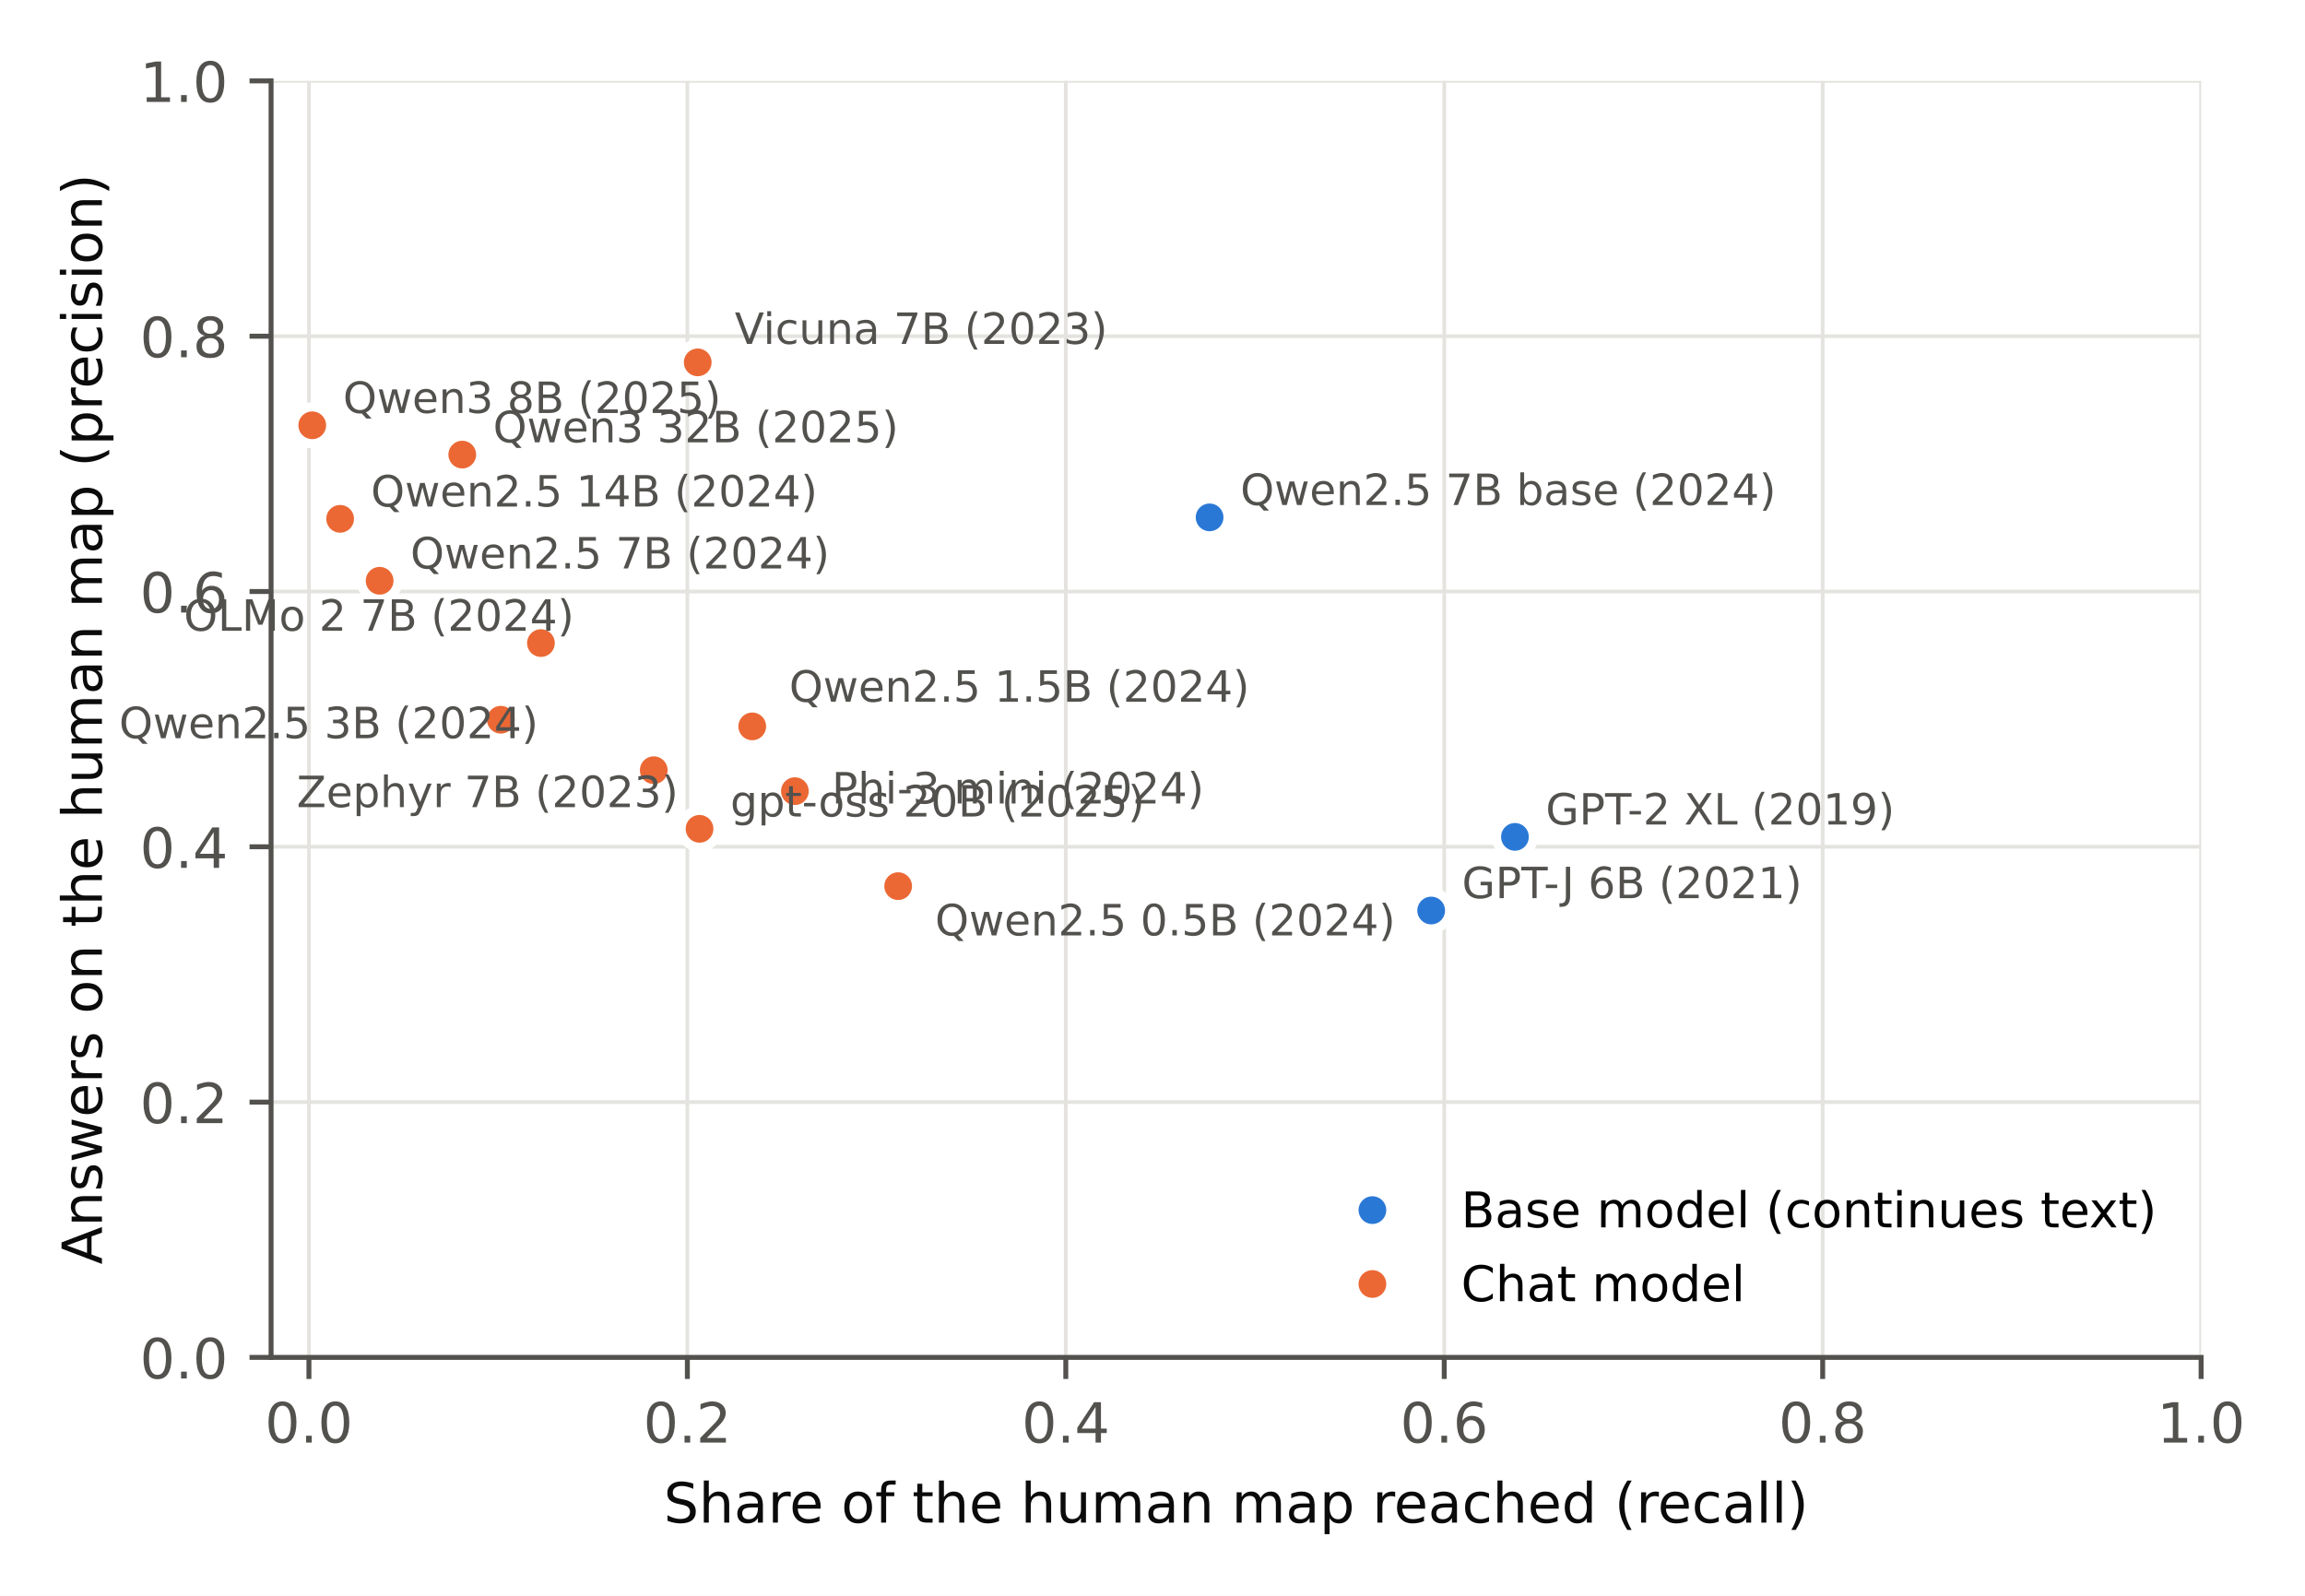
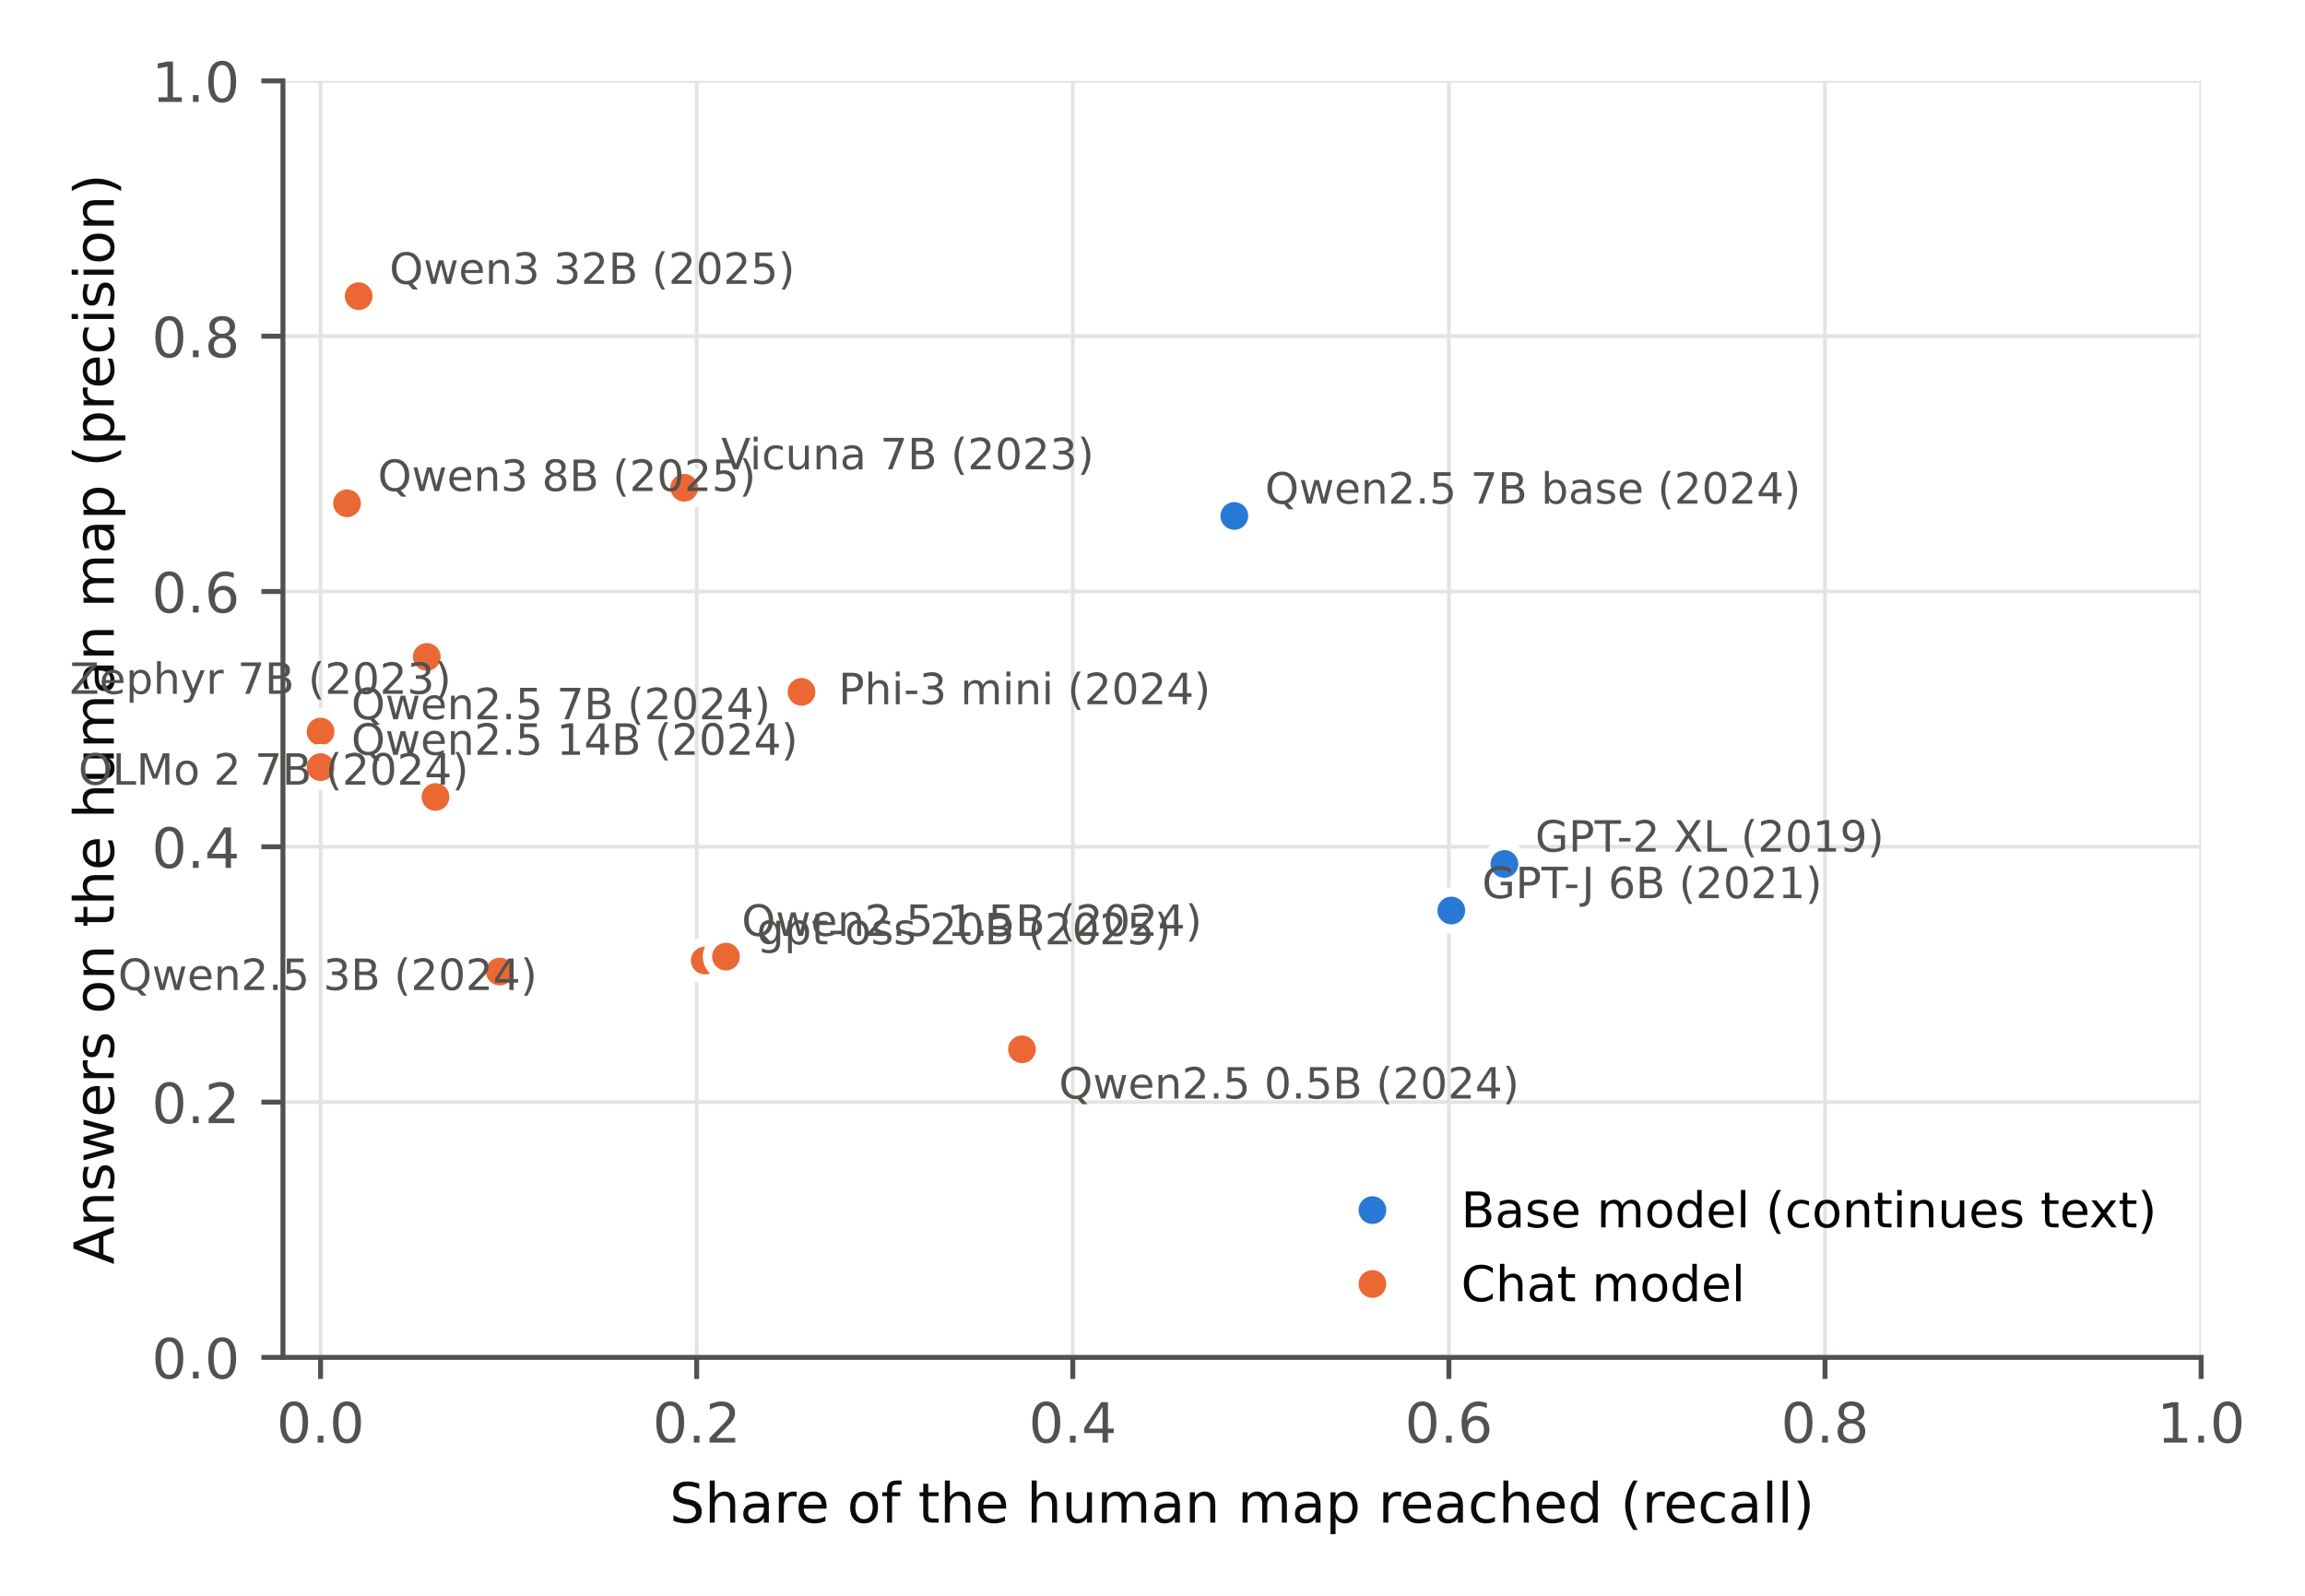
<svg xmlns="http://www.w3.org/2000/svg" xmlns:xlink="http://www.w3.org/1999/xlink" width="374.4pt" height="259.2pt" viewBox="0 0 374.4 259.2" version="1.1">
  <defs>
    <style type="text/css">*{stroke-linejoin: round; stroke-linecap: butt}</style>
  </defs>
  <g id="figure_1">
    <g id="patch_1">
      <path d="M 0 259.2  L 374.4 259.2  L 374.4 0  L 0 0  z " style="fill: #ffffff" />
    </g>
    <g id="axes_1">
      <g id="patch_2">
-         <path d="M 44.032 220.478  L 357.525 220.478  L 357.525 13.139  L 44.032 13.139  z " style="fill: #ffffff" />
+         <path d="M 45.96 220.478  L 357.525 220.478  L 357.525 13.139  L 45.96 13.139  z " style="fill: #ffffff" />
      </g>
      <g id="matplotlib.axis_1">
        <g id="xtick_1">
          <g id="line2d_1">
-             <path d="M 50.179 220.478  L 50.179 13.139  " clip-path="url(#p5cada70b95)" style="fill: none; stroke: #e4e3df; stroke-width: 0.6; stroke-linecap: square" />
+             <path d="M 52.07 220.478  L 52.07 13.139  " clip-path="url(#pc5877df426)" style="fill: none; stroke: #e4e3df; stroke-width: 0.6; stroke-linecap: square" />
          </g>
          <g id="line2d_2">
            <defs>
-               <path id="mea2cd3050e" d="M 0 0  L 0 3.5  " style="stroke: #52514e; stroke-width: 0.8" />
+               <path id="mb6d9f281bc" d="M 0 0  L 0 3.5  " style="stroke: #52514e; stroke-width: 0.8" />
            </defs>
            <g>
-               <use xlink:href="#mea2cd3050e" x="50.179" y="220.478" style="fill: #52514e; stroke: #52514e; stroke-width: 0.8" />
+               <use xlink:href="#mb6d9f281bc" x="52.07" y="220.478" style="fill: #52514e; stroke: #52514e; stroke-width: 0.8" />
            </g>
          </g>
          <g id="text_1">
-             <text style="font-size: 9px; font-family: 'DejaVu Sans'; text-anchor: middle; fill: #52514e" x="50.179" y="234.316" transform="rotate(-0 50.17903 234.3158)">0.0</text>
+             <text style="font-size: 9px; font-family: 'DejaVu Sans'; text-anchor: middle; fill: #52514e" x="52.07" y="234.316" transform="rotate(-0 52.0696 234.3158)">0.0</text>
          </g>
        </g>
        <g id="xtick_2">
          <g id="line2d_3">
-             <path d="M 111.648 220.478  L 111.648 13.139  " clip-path="url(#p5cada70b95)" style="fill: none; stroke: #e4e3df; stroke-width: 0.6; stroke-linecap: square" />
+             <path d="M 113.161 220.478  L 113.161 13.139  " clip-path="url(#pc5877df426)" style="fill: none; stroke: #e4e3df; stroke-width: 0.6; stroke-linecap: square" />
          </g>
          <g id="line2d_4">
            <g>
-               <use xlink:href="#mea2cd3050e" x="111.648" y="220.478" style="fill: #52514e; stroke: #52514e; stroke-width: 0.8" />
+               <use xlink:href="#mb6d9f281bc" x="113.161" y="220.478" style="fill: #52514e; stroke: #52514e; stroke-width: 0.8" />
            </g>
          </g>
          <g id="text_2">
-             <text style="font-size: 9px; font-family: 'DejaVu Sans'; text-anchor: middle; fill: #52514e" x="111.648" y="234.316" transform="rotate(-0 111.6482 234.3158)">0.2</text>
+             <text style="font-size: 9px; font-family: 'DejaVu Sans'; text-anchor: middle; fill: #52514e" x="113.161" y="234.316" transform="rotate(-0 113.1607 234.3158)">0.2</text>
          </g>
        </g>
        <g id="xtick_3">
          <g id="line2d_5">
-             <path d="M 173.117 220.478  L 173.117 13.139  " clip-path="url(#p5cada70b95)" style="fill: none; stroke: #e4e3df; stroke-width: 0.6; stroke-linecap: square" />
+             <path d="M 174.252 220.478  L 174.252 13.139  " clip-path="url(#pc5877df426)" style="fill: none; stroke: #e4e3df; stroke-width: 0.6; stroke-linecap: square" />
          </g>
          <g id="line2d_6">
            <g>
-               <use xlink:href="#mea2cd3050e" x="173.117" y="220.478" style="fill: #52514e; stroke: #52514e; stroke-width: 0.8" />
+               <use xlink:href="#mb6d9f281bc" x="174.252" y="220.478" style="fill: #52514e; stroke: #52514e; stroke-width: 0.8" />
            </g>
          </g>
          <g id="text_3">
-             <text style="font-size: 9px; font-family: 'DejaVu Sans'; text-anchor: middle; fill: #52514e" x="173.117" y="234.316" transform="rotate(-0 173.1174 234.3158)">0.4</text>
+             <text style="font-size: 9px; font-family: 'DejaVu Sans'; text-anchor: middle; fill: #52514e" x="174.252" y="234.316" transform="rotate(-0 174.2518 234.3158)">0.4</text>
          </g>
        </g>
        <g id="xtick_4">
          <g id="line2d_7">
-             <path d="M 234.587 220.478  L 234.587 13.139  " clip-path="url(#p5cada70b95)" style="fill: none; stroke: #e4e3df; stroke-width: 0.6; stroke-linecap: square" />
+             <path d="M 235.343 220.478  L 235.343 13.139  " clip-path="url(#pc5877df426)" style="fill: none; stroke: #e4e3df; stroke-width: 0.6; stroke-linecap: square" />
          </g>
          <g id="line2d_8">
            <g>
-               <use xlink:href="#mea2cd3050e" x="234.587" y="220.478" style="fill: #52514e; stroke: #52514e; stroke-width: 0.8" />
+               <use xlink:href="#mb6d9f281bc" x="235.343" y="220.478" style="fill: #52514e; stroke: #52514e; stroke-width: 0.8" />
            </g>
          </g>
          <g id="text_4">
-             <text style="font-size: 9px; font-family: 'DejaVu Sans'; text-anchor: middle; fill: #52514e" x="234.587" y="234.316" transform="rotate(-0 234.5866 234.3158)">0.6</text>
+             <text style="font-size: 9px; font-family: 'DejaVu Sans'; text-anchor: middle; fill: #52514e" x="235.343" y="234.316" transform="rotate(-0 235.3428 234.3158)">0.6</text>
          </g>
        </g>
        <g id="xtick_5">
          <g id="line2d_9">
-             <path d="M 296.056 220.478  L 296.056 13.139  " clip-path="url(#p5cada70b95)" style="fill: none; stroke: #e4e3df; stroke-width: 0.6; stroke-linecap: square" />
+             <path d="M 296.434 220.478  L 296.434 13.139  " clip-path="url(#pc5877df426)" style="fill: none; stroke: #e4e3df; stroke-width: 0.6; stroke-linecap: square" />
          </g>
          <g id="line2d_10">
            <g>
-               <use xlink:href="#mea2cd3050e" x="296.056" y="220.478" style="fill: #52514e; stroke: #52514e; stroke-width: 0.8" />
+               <use xlink:href="#mb6d9f281bc" x="296.434" y="220.478" style="fill: #52514e; stroke: #52514e; stroke-width: 0.8" />
            </g>
          </g>
          <g id="text_5">
-             <text style="font-size: 9px; font-family: 'DejaVu Sans'; text-anchor: middle; fill: #52514e" x="296.056" y="234.316" transform="rotate(-0 296.0558 234.3158)">0.8</text>
+             <text style="font-size: 9px; font-family: 'DejaVu Sans'; text-anchor: middle; fill: #52514e" x="296.434" y="234.316" transform="rotate(-0 296.4339 234.3158)">0.8</text>
          </g>
        </g>
        <g id="xtick_6">
          <g id="line2d_11">
-             <path d="M 357.525 220.478  L 357.525 13.139  " clip-path="url(#p5cada70b95)" style="fill: none; stroke: #e4e3df; stroke-width: 0.6; stroke-linecap: square" />
+             <path d="M 357.525 220.478  L 357.525 13.139  " clip-path="url(#pc5877df426)" style="fill: none; stroke: #e4e3df; stroke-width: 0.6; stroke-linecap: square" />
          </g>
          <g id="line2d_12">
            <g>
-               <use xlink:href="#mea2cd3050e" x="357.525" y="220.478" style="fill: #52514e; stroke: #52514e; stroke-width: 0.8" />
+               <use xlink:href="#mb6d9f281bc" x="357.525" y="220.478" style="fill: #52514e; stroke: #52514e; stroke-width: 0.8" />
            </g>
          </g>
          <g id="text_6">
            <text style="font-size: 9px; font-family: 'DejaVu Sans'; text-anchor: middle; fill: #52514e" x="357.525" y="234.316" transform="rotate(-0 357.525 234.3158)">1.0</text>
          </g>
        </g>
        <g id="text_7">
-           <text style="font-size: 9px; font-family: 'DejaVu Sans'; text-anchor: middle; fill: #0b0b0b" x="200.779" y="247.316" transform="rotate(-0 200.7786 247.3165)">Share of the human map reached (recall)</text>
+           <text style="font-size: 9px; font-family: 'DejaVu Sans'; text-anchor: middle; fill: #0b0b0b" x="201.743" y="247.316" transform="rotate(-0 201.7427 247.3165)">Share of the human map reached (recall)</text>
        </g>
      </g>
      <g id="matplotlib.axis_2">
        <g id="ytick_1">
          <g id="line2d_13">
-             <path d="M 44.032 220.478  L 357.525 220.478  " clip-path="url(#p5cada70b95)" style="fill: none; stroke: #e4e3df; stroke-width: 0.6; stroke-linecap: square" />
+             <path d="M 45.96 220.478  L 357.525 220.478  " clip-path="url(#pc5877df426)" style="fill: none; stroke: #e4e3df; stroke-width: 0.6; stroke-linecap: square" />
          </g>
          <g id="line2d_14">
            <defs>
-               <path id="me77e0ae88c" d="M 0 0  L -3.5 0  " style="stroke: #52514e; stroke-width: 0.8" />
+               <path id="m368f546d36" d="M 0 0  L -3.5 0  " style="stroke: #52514e; stroke-width: 0.8" />
            </defs>
            <g>
-               <use xlink:href="#me77e0ae88c" x="44.032" y="220.478" style="fill: #52514e; stroke: #52514e; stroke-width: 0.8" />
+               <use xlink:href="#m368f546d36" x="45.96" y="220.478" style="fill: #52514e; stroke: #52514e; stroke-width: 0.8" />
            </g>
          </g>
          <g id="text_8">
-             <text style="font-size: 9px; font-family: 'DejaVu Sans'; text-anchor: end; fill: #52514e" x="37.032" y="223.897" transform="rotate(-0 37.03211 223.8968)">0.0</text>
+             <text style="font-size: 9px; font-family: 'DejaVu Sans'; text-anchor: end; fill: #52514e" x="38.96" y="223.897" transform="rotate(-0 38.9605 223.8968)">0.0</text>
          </g>
        </g>
        <g id="ytick_2">
          <g id="line2d_15">
-             <path d="M 44.032 179.01  L 357.525 179.01  " clip-path="url(#p5cada70b95)" style="fill: none; stroke: #e4e3df; stroke-width: 0.6; stroke-linecap: square" />
+             <path d="M 45.96 179.01  L 357.525 179.01  " clip-path="url(#pc5877df426)" style="fill: none; stroke: #e4e3df; stroke-width: 0.6; stroke-linecap: square" />
          </g>
          <g id="line2d_16">
            <g>
-               <use xlink:href="#me77e0ae88c" x="44.032" y="179.01" style="fill: #52514e; stroke: #52514e; stroke-width: 0.8" />
+               <use xlink:href="#m368f546d36" x="45.96" y="179.01" style="fill: #52514e; stroke: #52514e; stroke-width: 0.8" />
            </g>
          </g>
          <g id="text_9">
-             <text style="font-size: 9px; font-family: 'DejaVu Sans'; text-anchor: end; fill: #52514e" x="37.032" y="182.429" transform="rotate(-0 37.03211 182.429)">0.2</text>
+             <text style="font-size: 9px; font-family: 'DejaVu Sans'; text-anchor: end; fill: #52514e" x="38.96" y="182.429" transform="rotate(-0 38.9605 182.429)">0.2</text>
          </g>
        </g>
        <g id="ytick_3">
          <g id="line2d_17">
-             <path d="M 44.032 137.542  L 357.525 137.542  " clip-path="url(#p5cada70b95)" style="fill: none; stroke: #e4e3df; stroke-width: 0.6; stroke-linecap: square" />
+             <path d="M 45.96 137.542  L 357.525 137.542  " clip-path="url(#pc5877df426)" style="fill: none; stroke: #e4e3df; stroke-width: 0.6; stroke-linecap: square" />
          </g>
          <g id="line2d_18">
            <g>
-               <use xlink:href="#me77e0ae88c" x="44.032" y="137.542" style="fill: #52514e; stroke: #52514e; stroke-width: 0.8" />
+               <use xlink:href="#m368f546d36" x="45.96" y="137.542" style="fill: #52514e; stroke: #52514e; stroke-width: 0.8" />
            </g>
          </g>
          <g id="text_10">
-             <text style="font-size: 9px; font-family: 'DejaVu Sans'; text-anchor: end; fill: #52514e" x="37.032" y="140.961" transform="rotate(-0 37.03211 140.9613)">0.4</text>
+             <text style="font-size: 9px; font-family: 'DejaVu Sans'; text-anchor: end; fill: #52514e" x="38.96" y="140.961" transform="rotate(-0 38.9605 140.9613)">0.4</text>
          </g>
        </g>
        <g id="ytick_4">
          <g id="line2d_19">
-             <path d="M 44.032 96.075  L 357.525 96.075  " clip-path="url(#p5cada70b95)" style="fill: none; stroke: #e4e3df; stroke-width: 0.6; stroke-linecap: square" />
+             <path d="M 45.96 96.075  L 357.525 96.075  " clip-path="url(#pc5877df426)" style="fill: none; stroke: #e4e3df; stroke-width: 0.6; stroke-linecap: square" />
          </g>
          <g id="line2d_20">
            <g>
-               <use xlink:href="#me77e0ae88c" x="44.032" y="96.075" style="fill: #52514e; stroke: #52514e; stroke-width: 0.8" />
+               <use xlink:href="#m368f546d36" x="45.96" y="96.075" style="fill: #52514e; stroke: #52514e; stroke-width: 0.8" />
            </g>
          </g>
          <g id="text_11">
-             <text style="font-size: 9px; font-family: 'DejaVu Sans'; text-anchor: end; fill: #52514e" x="37.032" y="99.493" transform="rotate(-0 37.03211 99.49347)">0.6</text>
+             <text style="font-size: 9px; font-family: 'DejaVu Sans'; text-anchor: end; fill: #52514e" x="38.96" y="99.493" transform="rotate(-0 38.9605 99.49347)">0.6</text>
          </g>
        </g>
        <g id="ytick_5">
          <g id="line2d_21">
-             <path d="M 44.032 54.607  L 357.525 54.607  " clip-path="url(#p5cada70b95)" style="fill: none; stroke: #e4e3df; stroke-width: 0.6; stroke-linecap: square" />
+             <path d="M 45.96 54.607  L 357.525 54.607  " clip-path="url(#pc5877df426)" style="fill: none; stroke: #e4e3df; stroke-width: 0.6; stroke-linecap: square" />
          </g>
          <g id="line2d_22">
            <g>
-               <use xlink:href="#me77e0ae88c" x="44.032" y="54.607" style="fill: #52514e; stroke: #52514e; stroke-width: 0.8" />
+               <use xlink:href="#m368f546d36" x="45.96" y="54.607" style="fill: #52514e; stroke: #52514e; stroke-width: 0.8" />
            </g>
          </g>
          <g id="text_12">
-             <text style="font-size: 9px; font-family: 'DejaVu Sans'; text-anchor: end; fill: #52514e" x="37.032" y="58.026" transform="rotate(-0 37.03211 58.02568)">0.8</text>
+             <text style="font-size: 9px; font-family: 'DejaVu Sans'; text-anchor: end; fill: #52514e" x="38.96" y="58.026" transform="rotate(-0 38.9605 58.02568)">0.8</text>
          </g>
        </g>
        <g id="ytick_6">
          <g id="line2d_23">
-             <path d="M 44.032 13.139  L 357.525 13.139  " clip-path="url(#p5cada70b95)" style="fill: none; stroke: #e4e3df; stroke-width: 0.6; stroke-linecap: square" />
+             <path d="M 45.96 13.139  L 357.525 13.139  " clip-path="url(#pc5877df426)" style="fill: none; stroke: #e4e3df; stroke-width: 0.6; stroke-linecap: square" />
          </g>
          <g id="line2d_24">
            <g>
-               <use xlink:href="#me77e0ae88c" x="44.032" y="13.139" style="fill: #52514e; stroke: #52514e; stroke-width: 0.8" />
+               <use xlink:href="#m368f546d36" x="45.96" y="13.139" style="fill: #52514e; stroke: #52514e; stroke-width: 0.8" />
            </g>
          </g>
          <g id="text_13">
-             <text style="font-size: 9px; font-family: 'DejaVu Sans'; text-anchor: end; fill: #52514e" x="37.032" y="16.558" transform="rotate(-0 37.03211 16.55789)">1.0</text>
+             <text style="font-size: 9px; font-family: 'DejaVu Sans'; text-anchor: end; fill: #52514e" x="38.96" y="16.558" transform="rotate(-0 38.9605 16.55789)">1.0</text>
          </g>
        </g>
        <g id="text_14">
-           <text style="font-size: 9px; font-family: 'DejaVu Sans'; text-anchor: middle; fill: #0b0b0b" x="16.557" y="116.808" transform="rotate(-90 16.55719 116.8084)">Answers on the human map (precision)</text>
+           <text style="font-size: 9px; font-family: 'DejaVu Sans'; text-anchor: middle; fill: #0b0b0b" x="18.486" y="116.808" transform="rotate(-90 18.48557 116.8084)">Answers on the human map (precision)</text>
        </g>
      </g>
      <g id="patch_3">
-         <path d="M 44.032 220.478  L 44.032 13.139  " style="fill: none; stroke: #52514e; stroke-width: 0.8; stroke-linejoin: miter; stroke-linecap: square" />
+         <path d="M 45.96 220.478  L 45.96 13.139  " style="fill: none; stroke: #52514e; stroke-width: 0.8; stroke-linejoin: miter; stroke-linecap: square" />
      </g>
      <g id="patch_4">
-         <path d="M 44.032 220.478  L 357.525 220.478  " style="fill: none; stroke: #52514e; stroke-width: 0.8; stroke-linejoin: miter; stroke-linecap: square" />
+         <path d="M 45.96 220.478  L 357.525 220.478  " style="fill: none; stroke: #52514e; stroke-width: 0.8; stroke-linejoin: miter; stroke-linecap: square" />
      </g>
      <g id="line2d_25">
        <defs>
-           <path id="m1ff4913ec3" d="M 0 3  C 0.796 3 1.559 2.684 2.121 2.121  C 2.684 1.559 3 0.796 3 0  C 3 -0.796 2.684 -1.559 2.121 -2.121  C 1.559 -2.684 0.796 -3 0 -3  C -0.796 -3 -1.559 -2.684 -2.121 -2.121  C -2.684 -1.559 -3 -0.796 -3 0  C -3 0.796 -2.684 1.559 -2.121 2.121  C -1.559 2.684 -0.796 3 0 3  z " style="stroke: #ffffff; stroke-width: 1.5" />
+           <path id="m7ac5302920" d="M 0 3  C 0.796 3 1.559 2.684 2.121 2.121  C 2.684 1.559 3 0.796 3 0  C 3 -0.796 2.684 -1.559 2.121 -2.121  C 1.559 -2.684 0.796 -3 0 -3  C -0.796 -3 -1.559 -2.684 -2.121 -2.121  C -2.684 -1.559 -3 -0.796 -3 0  C -3 0.796 -2.684 1.559 -2.121 2.121  C -1.559 2.684 -0.796 3 0 3  z " style="stroke: #ffffff; stroke-width: 1.5" />
        </defs>
-         <g clip-path="url(#p5cada70b95)">
-           <use xlink:href="#m1ff4913ec3" x="246.072" y="135.93" style="fill: #2a78d6; stroke: #ffffff; stroke-width: 1.5" />
-           <use xlink:href="#m1ff4913ec3" x="232.466" y="147.893" style="fill: #2a78d6; stroke: #ffffff; stroke-width: 1.5" />
-           <use xlink:href="#m1ff4913ec3" x="196.475" y="84.035" style="fill: #2a78d6; stroke: #ffffff; stroke-width: 1.5" />
+         <g clip-path="url(#pc5877df426)">
+           <use xlink:href="#m7ac5302920" x="244.358" y="140.331" style="fill: #2a78d6; stroke: #ffffff; stroke-width: 1.5" />
+           <use xlink:href="#m7ac5302920" x="235.736" y="147.893" style="fill: #2a78d6; stroke: #ffffff; stroke-width: 1.5" />
+           <use xlink:href="#m7ac5302920" x="200.488" y="83.803" style="fill: #2a78d6; stroke: #ffffff; stroke-width: 1.5" />
        </g>
      </g>
      <g id="line2d_26">
        <defs>
-           <path id="m7d1a2585f4" d="M 0 3  C 0.796 3 1.559 2.684 2.121 2.121  C 2.684 1.559 3 0.796 3 0  C 3 -0.796 2.684 -1.559 2.121 -2.121  C 1.559 -2.684 0.796 -3 0 -3  C -0.796 -3 -1.559 -2.684 -2.121 -2.121  C -2.684 -1.559 -3 -0.796 -3 0  C -3 0.796 -2.684 1.559 -2.121 2.121  C -1.559 2.684 -0.796 3 0 3  z " style="stroke: #ffffff; stroke-width: 1.5" />
+           <path id="ma8e12c96a3" d="M 0 3  C 0.796 3 1.559 2.684 2.121 2.121  C 2.684 1.559 3 0.796 3 0  C 3 -0.796 2.684 -1.559 2.121 -2.121  C 1.559 -2.684 0.796 -3 0 -3  C -0.796 -3 -1.559 -2.684 -2.121 -2.121  C -2.684 -1.559 -3 -0.796 -3 0  C -3 0.796 -2.684 1.559 -2.121 2.121  C -1.559 2.684 -0.796 3 0 3  z " style="stroke: #ffffff; stroke-width: 1.5" />
        </defs>
-         <g clip-path="url(#p5cada70b95)">
-           <use xlink:href="#m7d1a2585f4" x="106.19" y="125.102" style="fill: #eb6834; stroke: #ffffff; stroke-width: 1.5" />
-           <use xlink:href="#m7d1a2585f4" x="113.332" y="58.859" style="fill: #eb6834; stroke: #ffffff; stroke-width: 1.5" />
-           <use xlink:href="#m7d1a2585f4" x="145.888" y="143.936" style="fill: #eb6834; stroke: #ffffff; stroke-width: 1.5" />
-           <use xlink:href="#m7d1a2585f4" x="122.187" y="117.985" style="fill: #eb6834; stroke: #ffffff; stroke-width: 1.5" />
-           <use xlink:href="#m7d1a2585f4" x="81.345" y="116.905" style="fill: #eb6834; stroke: #ffffff; stroke-width: 1.5" />
-           <use xlink:href="#m7d1a2585f4" x="129.112" y="128.505" style="fill: #eb6834; stroke: #ffffff; stroke-width: 1.5" />
-           <use xlink:href="#m7d1a2585f4" x="61.664" y="94.333" style="fill: #eb6834; stroke: #ffffff; stroke-width: 1.5" />
-           <use xlink:href="#m7d1a2585f4" x="87.863" y="104.453" style="fill: #eb6834; stroke: #ffffff; stroke-width: 1.5" />
-           <use xlink:href="#m7d1a2585f4" x="55.248" y="84.273" style="fill: #eb6834; stroke: #ffffff; stroke-width: 1.5" />
-           <use xlink:href="#m7d1a2585f4" x="50.718" y="69.08" style="fill: #eb6834; stroke: #ffffff; stroke-width: 1.5" />
-           <use xlink:href="#m7d1a2585f4" x="113.626" y="134.623" style="fill: #eb6834; stroke: #ffffff; stroke-width: 1.5" />
-           <use xlink:href="#m7d1a2585f4" x="75.084" y="73.841" style="fill: #eb6834; stroke: #ffffff; stroke-width: 1.5" />
+         <g clip-path="url(#pc5877df426)">
+           <use xlink:href="#ma8e12c96a3" x="69.325" y="106.704" style="fill: #eb6834; stroke: #ffffff; stroke-width: 1.5" />
+           <use xlink:href="#ma8e12c96a3" x="111.136" y="79.225" style="fill: #eb6834; stroke: #ffffff; stroke-width: 1.5" />
+           <use xlink:href="#ma8e12c96a3" x="165.999" y="170.438" style="fill: #eb6834; stroke: #ffffff; stroke-width: 1.5" />
+           <use xlink:href="#ma8e12c96a3" x="114.471" y="156.013" style="fill: #eb6834; stroke: #ffffff; stroke-width: 1.5" />
+           <use xlink:href="#ma8e12c96a3" x="81.18" y="157.807" style="fill: #eb6834; stroke: #ffffff; stroke-width: 1.5" />
+           <use xlink:href="#ma8e12c96a3" x="130.19" y="112.379" style="fill: #eb6834; stroke: #ffffff; stroke-width: 1.5" />
+           <use xlink:href="#ma8e12c96a3" x="52.07" y="118.829" style="fill: #eb6834; stroke: #ffffff; stroke-width: 1.5" />
+           <use xlink:href="#ma8e12c96a3" x="70.736" y="129.451" style="fill: #eb6834; stroke: #ffffff; stroke-width: 1.5" />
+           <use xlink:href="#ma8e12c96a3" x="52.07" y="124.601" style="fill: #eb6834; stroke: #ffffff; stroke-width: 1.5" />
+           <use xlink:href="#ma8e12c96a3" x="56.369" y="81.747" style="fill: #eb6834; stroke: #ffffff; stroke-width: 1.5" />
+           <use xlink:href="#ma8e12c96a3" x="117.917" y="155.384" style="fill: #eb6834; stroke: #ffffff; stroke-width: 1.5" />
+           <use xlink:href="#ma8e12c96a3" x="58.256" y="48.108" style="fill: #eb6834; stroke: #ffffff; stroke-width: 1.5" />
        </g>
      </g>
      <g id="text_15">
-         <text style="font-size: 7px; font-family: 'DejaVu Sans'; text-anchor: start; fill: #52514e" x="251.072" y="133.93" transform="rotate(-0 251.0716 133.9297)">GPT-2 XL (2019)</text>
+         <text style="font-size: 7px; font-family: 'DejaVu Sans'; text-anchor: start; fill: #52514e" x="249.358" y="138.331" transform="rotate(-0 249.3576 138.3311)">GPT-2 XL (2019)</text>
      </g>
      <g id="text_16">
-         <text style="font-size: 7px; font-family: 'DejaVu Sans'; text-anchor: start; fill: #52514e" x="237.466" y="145.893" transform="rotate(-0 237.4657 145.8931)">GPT-J 6B (2021)</text>
+         <text style="font-size: 7px; font-family: 'DejaVu Sans'; text-anchor: start; fill: #52514e" x="240.736" y="145.893" transform="rotate(-0 240.7358 145.8931)">GPT-J 6B (2021)</text>
      </g>
      <g id="text_17">
-         <text style="font-size: 7px; font-family: 'DejaVu Sans'; text-anchor: start; fill: #52514e" x="48.19" y="131.102" transform="rotate(-0 48.19029 131.102)">Zephyr 7B (2023)</text>
+         <text style="font-size: 7px; font-family: 'DejaVu Sans'; text-anchor: start; fill: #52514e" x="11.325" y="112.704" transform="rotate(-0 11.32515 112.7042)">Zephyr 7B (2023)</text>
      </g>
      <g id="text_18">
-         <text style="font-size: 7px; font-family: 'DejaVu Sans'; text-anchor: start; fill: #52514e" x="119.332" y="55.859" transform="rotate(-0 119.3317 55.8586)">Vicuna 7B (2023)</text>
+         <text style="font-size: 7px; font-family: 'DejaVu Sans'; text-anchor: start; fill: #52514e" x="117.136" y="76.225" transform="rotate(-0 117.1362 76.2247)">Vicuna 7B (2023)</text>
      </g>
      <g id="text_19">
-         <text style="font-size: 7px; font-family: 'DejaVu Sans'; text-anchor: start; fill: #52514e" x="151.888" y="151.936" transform="rotate(-0 151.8876 151.9363)">Qwen2.5 0.5B (2024)</text>
+         <text style="font-size: 7px; font-family: 'DejaVu Sans'; text-anchor: start; fill: #52514e" x="171.999" y="178.438" transform="rotate(-0 171.9991 178.4377)">Qwen2.5 0.5B (2024)</text>
      </g>
      <g id="text_20">
-         <text style="font-size: 7px; font-family: 'DejaVu Sans'; text-anchor: start; fill: #52514e" x="128.187" y="113.985" transform="rotate(-0 128.1867 113.9846)">Qwen2.5 1.5B (2024)</text>
+         <text style="font-size: 7px; font-family: 'DejaVu Sans'; text-anchor: start; fill: #52514e" x="120.471" y="152.013" transform="rotate(-0 120.4706 152.0129)">Qwen2.5 1.5B (2024)</text>
      </g>
      <g id="text_21">
-         <text style="font-size: 7px; font-family: 'DejaVu Sans'; text-anchor: start; fill: #52514e" x="19.345" y="119.905" transform="rotate(-0 19.34499 119.9054)">Qwen2.5 3B (2024)</text>
+         <text style="font-size: 7px; font-family: 'DejaVu Sans'; text-anchor: start; fill: #52514e" x="19.18" y="160.807" transform="rotate(-0 19.18016 160.8074)">Qwen2.5 3B (2024)</text>
      </g>
      <g id="text_22">
-         <text style="font-size: 7px; font-family: 'DejaVu Sans'; text-anchor: start; fill: #52514e" x="135.112" y="130.505" transform="rotate(-0 135.1124 130.5051)">Phi-3 mini (2024)</text>
+         <text style="font-size: 7px; font-family: 'DejaVu Sans'; text-anchor: start; fill: #52514e" x="136.19" y="114.379" transform="rotate(-0 136.19 114.3787)">Phi-3 mini (2024)</text>
      </g>
      <g id="text_23">
-         <text style="font-size: 7px; font-family: 'DejaVu Sans'; text-anchor: start; fill: #52514e" x="201.475" y="82.035" transform="rotate(-0 201.4754 82.03533)">Qwen2.5 7B base (2024)</text>
+         <text style="font-size: 7px; font-family: 'DejaVu Sans'; text-anchor: start; fill: #52514e" x="205.488" y="81.803" transform="rotate(-0 205.4879 81.80293)">Qwen2.5 7B base (2024)</text>
      </g>
      <g id="text_24">
-         <text style="font-size: 7px; font-family: 'DejaVu Sans'; text-anchor: start; fill: #52514e" x="66.664" y="92.333" transform="rotate(-0 66.66406 92.33255)">Qwen2.5 7B (2024)</text>
+         <text style="font-size: 7px; font-family: 'DejaVu Sans'; text-anchor: start; fill: #52514e" x="57.07" y="116.829" transform="rotate(-0 57.0696 116.8293)">Qwen2.5 7B (2024)</text>
      </g>
      <g id="text_25">
-         <text style="font-size: 7px; font-family: 'DejaVu Sans'; text-anchor: start; fill: #52514e" x="29.863" y="102.453" transform="rotate(-0 29.86336 102.453)">OLMo 2 7B (2024)</text>
+         <text style="font-size: 7px; font-family: 'DejaVu Sans'; text-anchor: start; fill: #52514e" x="12.736" y="127.451" transform="rotate(-0 12.73632 127.4508)">OLMo 2 7B (2024)</text>
      </g>
      <g id="text_26">
-         <text style="font-size: 7px; font-family: 'DejaVu Sans'; text-anchor: start; fill: #52514e" x="60.248" y="82.273" transform="rotate(-0 60.24754 82.27277)">Qwen2.5 14B (2024)</text>
+         <text style="font-size: 7px; font-family: 'DejaVu Sans'; text-anchor: start; fill: #52514e" x="57.07" y="122.601" transform="rotate(-0 57.0696 122.6008)">Qwen2.5 14B (2024)</text>
      </g>
      <g id="text_27">
-         <text style="font-size: 7px; font-family: 'DejaVu Sans'; text-anchor: start; fill: #52514e" x="55.718" y="67.08" transform="rotate(-0 55.71823 67.08004)">Qwen3 8B (2025)</text>
+         <text style="font-size: 7px; font-family: 'DejaVu Sans'; text-anchor: start; fill: #52514e" x="61.369" y="79.747" transform="rotate(-0 61.36861 79.74671)">Qwen3 8B (2025)</text>
      </g>
      <g id="text_28">
-         <text style="font-size: 7px; font-family: 'DejaVu Sans'; text-anchor: start; fill: #52514e" x="118.626" y="132.623" transform="rotate(-0 118.6255 132.6225)">gpt-oss 20B (2025)</text>
+         <text style="font-size: 7px; font-family: 'DejaVu Sans'; text-anchor: start; fill: #52514e" x="122.917" y="153.384" transform="rotate(-0 122.9172 153.3845)">gpt-oss 20B (2025)</text>
      </g>
      <g id="text_29">
-         <text style="font-size: 7px; font-family: 'DejaVu Sans'; text-anchor: start; fill: #52514e" x="80.084" y="71.841" transform="rotate(-0 80.08424 71.84116)">Qwen3 32B (2025)</text>
+         <text style="font-size: 7px; font-family: 'DejaVu Sans'; text-anchor: start; fill: #52514e" x="63.256" y="46.108" transform="rotate(-0 63.25612 46.10769)">Qwen3 32B (2025)</text>
      </g>
      <g id="legend_1">
        <g id="line2d_27">
          <g>
-             <use xlink:href="#m1ff4913ec3" x="222.92" y="196.555" style="fill: #2a78d6; stroke: #ffffff; stroke-width: 1.5" />
+             <use xlink:href="#m7ac5302920" x="222.92" y="196.555" style="fill: #2a78d6; stroke: #ffffff; stroke-width: 1.5" />
          </g>
        </g>
        <g id="text_30">
          <text style="font-size: 8px; font-family: 'DejaVu Sans'; text-anchor: start" x="237.32" y="199.355" transform="rotate(-0 237.32 199.3554)">Base model (continues text)</text>
        </g>
        <g id="line2d_28">
          <g>
-             <use xlink:href="#m7d1a2585f4" x="222.92" y="208.556" style="fill: #eb6834; stroke: #ffffff; stroke-width: 1.5" />
+             <use xlink:href="#ma8e12c96a3" x="222.92" y="208.556" style="fill: #eb6834; stroke: #ffffff; stroke-width: 1.5" />
          </g>
        </g>
        <g id="text_31">
          <text style="font-size: 8px; font-family: 'DejaVu Sans'; text-anchor: start" x="237.32" y="211.356" transform="rotate(-0 237.32 211.356)">Chat model</text>
        </g>
      </g>
    </g>
  </g>
  <defs>
-     <clipPath id="p5cada70b95">
-       <rect x="44.032" y="13.139" width="313.493" height="207.339" />
+     <clipPath id="pc5877df426">
+       <rect x="45.96" y="13.139" width="311.565" height="207.339" />
    </clipPath>
  </defs>
</svg>
